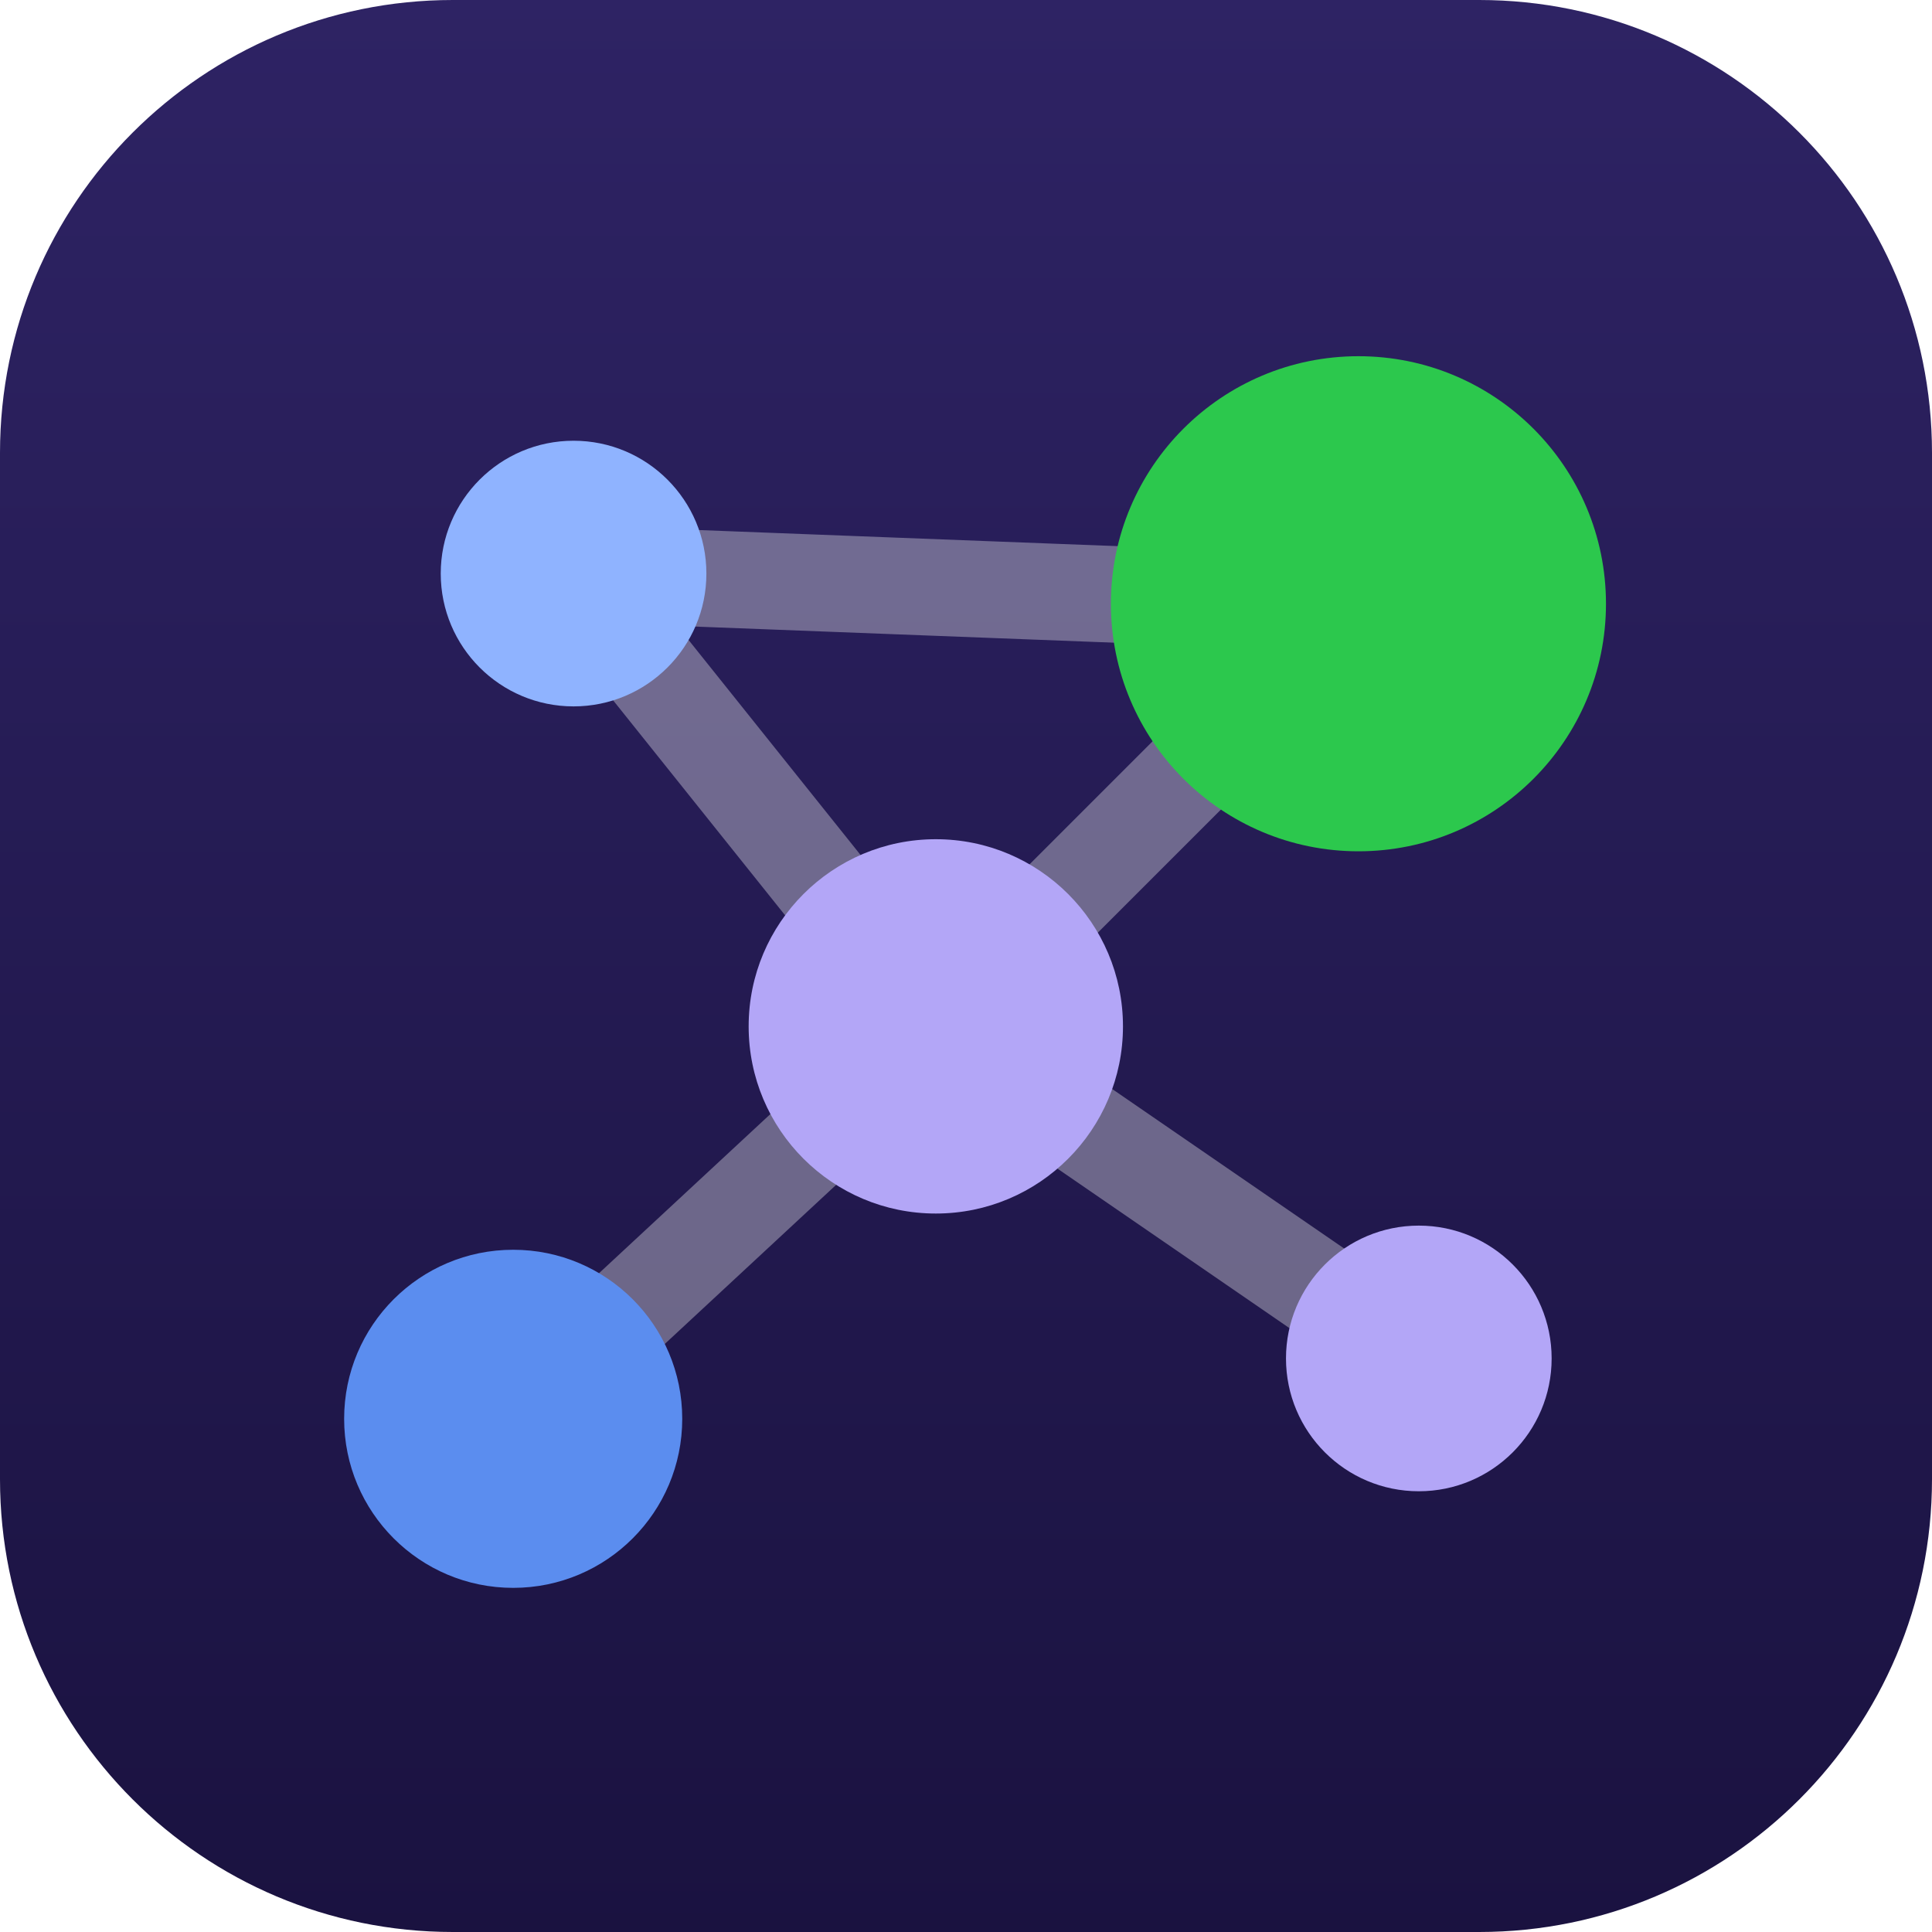
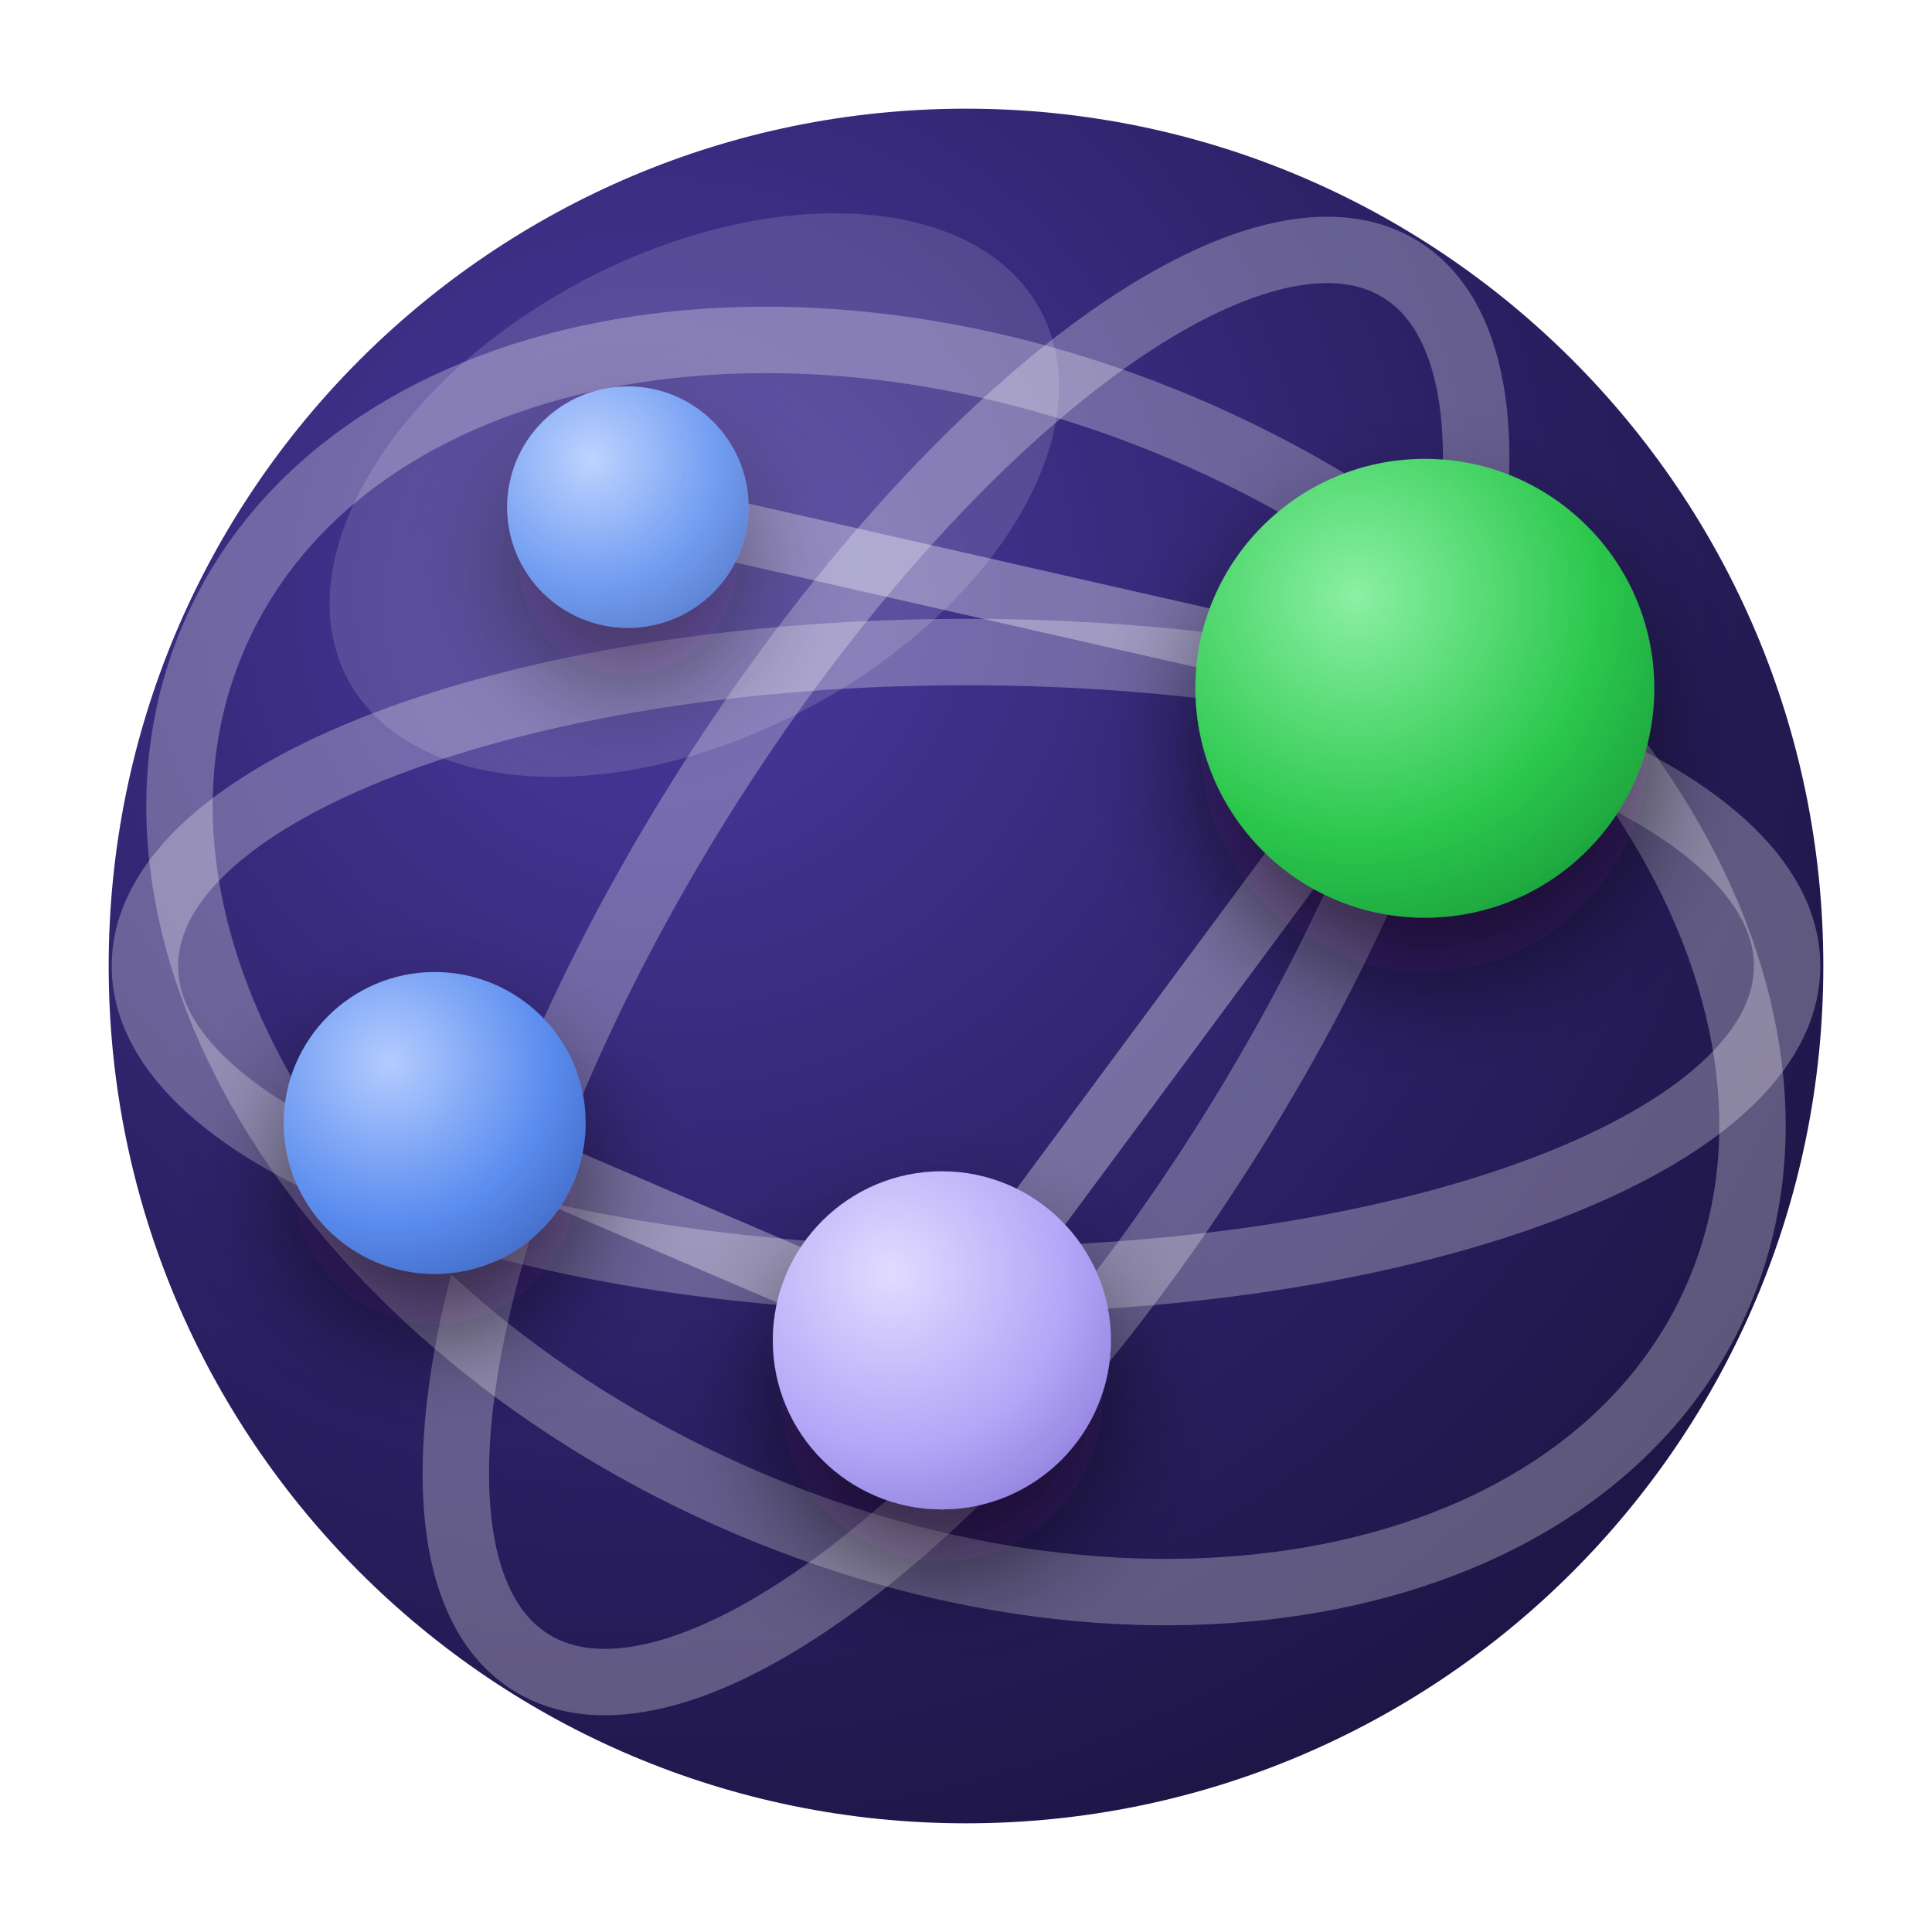
<svg xmlns="http://www.w3.org/2000/svg" viewBox="0 0 32 32" width="32" height="32">
  <defs>
-     <linearGradient id="tile" x1="0" y1="0" x2="0" y2="1">
-       <stop offset="0" stop-color="#2E2364" />
-       <stop offset="1" stop-color="#1A1240" />
-     </linearGradient>
+     <radialGradient id="globe" cx=".32" cy=".28" r="1.05">
+       <stop offset="0" stop-color="#4A3AA0" />
+       <stop offset=".45" stop-color="#2C2166" />
+       <stop offset="1" stop-color="#120C2C" />
+     </radialGradient>
+     <radialGradient id="nGreen" cx=".35" cy=".3" r=".95">
+       <stop offset="0" stop-color="#8BF0A4" />
+       <stop offset=".55" stop-color="#2CC84D" />
+       <stop offset="1" stop-color="#128A32" />
+     </radialGradient>
+     <radialGradient id="nBlue" cx=".35" cy=".3" r=".95">
+       <stop offset="0" stop-color="#B4CCFF" />
+       <stop offset=".55" stop-color="#5B8DEF" />
+       <stop offset="1" stop-color="#3557B0" />
+     </radialGradient>
+     <radialGradient id="nLav" cx=".35" cy=".3" r=".95">
+       <stop offset="0" stop-color="#E2DBFF" />
+       <stop offset=".55" stop-color="#B3A6F7" />
+       <stop offset="1" stop-color="#7E6CCF" />
+     </radialGradient>
+     <filter id="drop" x="-60%" y="-60%" width="220%" height="220%">
+       <feDropShadow dx="0" dy="1" stdDeviation=".9" flood-color="#080418" flood-opacity=".6" />
+     </filter>
+     <clipPath id="ball">
+       <circle cx="16" cy="16" r="14.2" />
+     </clipPath>
  </defs>
-   <rect width="32" height="32" rx="7.5" fill="url(#tile)" />
-   <g stroke="rgba(255,255,255,0.34)" stroke-width="1.6" stroke-linecap="round">
-     <line x1="8.5" y1="23.5" x2="15.5" y2="17" />
-     <line x1="15.5" y1="17" x2="22.5" y2="10" />
-     <line x1="9.5" y1="9.5" x2="15.5" y2="17" />
-     <line x1="9.5" y1="9.5" x2="22.5" y2="10" />
-     <line x1="15.5" y1="17" x2="23.5" y2="22.5" />
+   <circle cx="16" cy="16" r="14.2" fill="url(#globe)" />
+   <g clip-path="url(#ball)" fill="none" stroke="rgba(255,255,255,.28)" stroke-width="1.1">
+     <ellipse cx="16" cy="16" rx="13.6" ry="5.2" />
+     <ellipse cx="16" cy="16" rx="13.6" ry="5.2" transform="rotate(-58 16 16)" />
+     <ellipse cx="16" cy="16" rx="13.6" ry="9.6" transform="rotate(24 16 16)" />
  </g>
-   <circle cx="9.5" cy="9.5" r="2.2" fill="#8FB3FF" />
-   <circle cx="8.5" cy="23.5" r="2.8" fill="#5B8DEF" />
-   <circle cx="15.5" cy="17" r="3.1" fill="#B3A6F7" />
-   <circle cx="23.5" cy="22.5" r="2.2" fill="#B3A6F7" />
-   <circle cx="22.5" cy="10" r="4.1" fill="#2CC84D" />
+   <g clip-path="url(#ball)" stroke="rgba(255,255,255,.34)" stroke-width="1" stroke-linecap="round">
+     <line x1="7.2" y1="18.6" x2="15.6" y2="22.2" />
+     <line x1="15.6" y1="22.2" x2="23.6" y2="11.4" />
+     <line x1="10.4" y1="8.4" x2="23.6" y2="11.4" />
+   </g>
+   <g filter="url(#drop)">
+     <circle cx="10.4" cy="8.4" r="2" fill="url(#nBlue)" />
+     <circle cx="7.2" cy="18.6" r="2.5" fill="url(#nBlue)" />
+     <circle cx="15.6" cy="22.2" r="2.8" fill="url(#nLav)" />
+     <circle cx="23.6" cy="11.4" r="3.8" fill="url(#nGreen)" />
+   </g>
+   <ellipse cx="11.5" cy="8.2" rx="6.5" ry="4" fill="rgba(255,255,255,.14)" transform="rotate(-28 11.5 8.2)" />
</svg>
